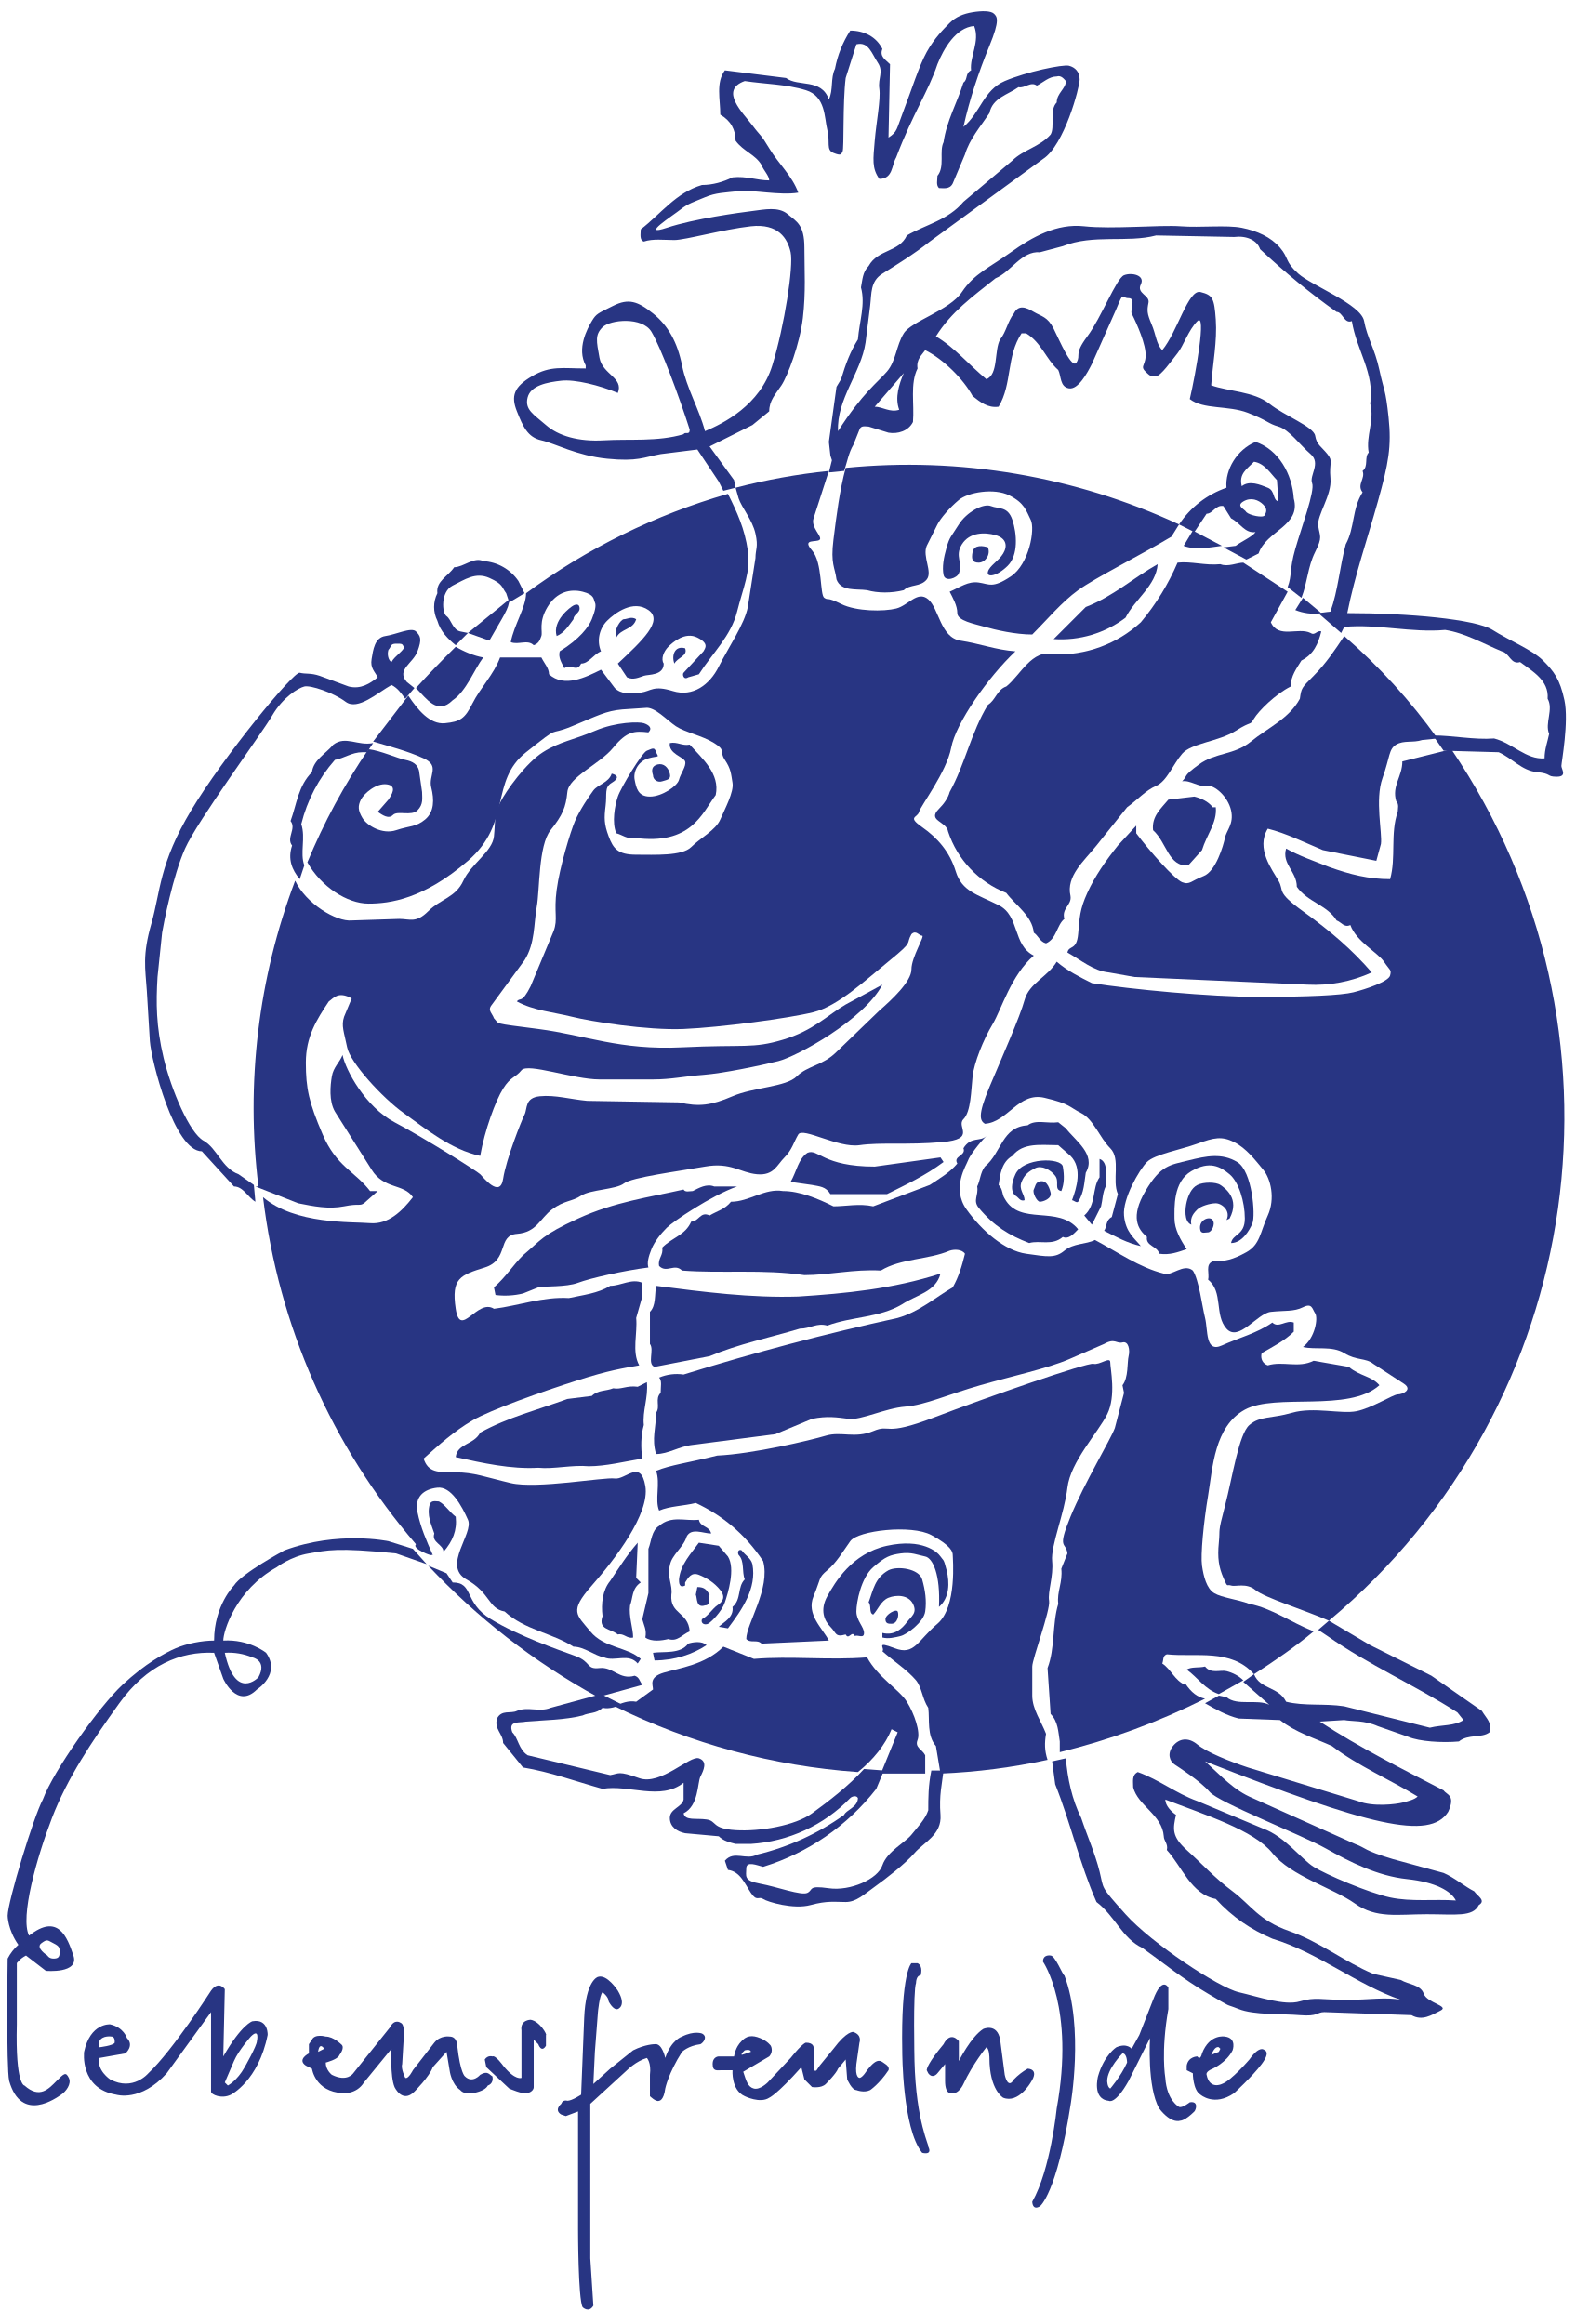
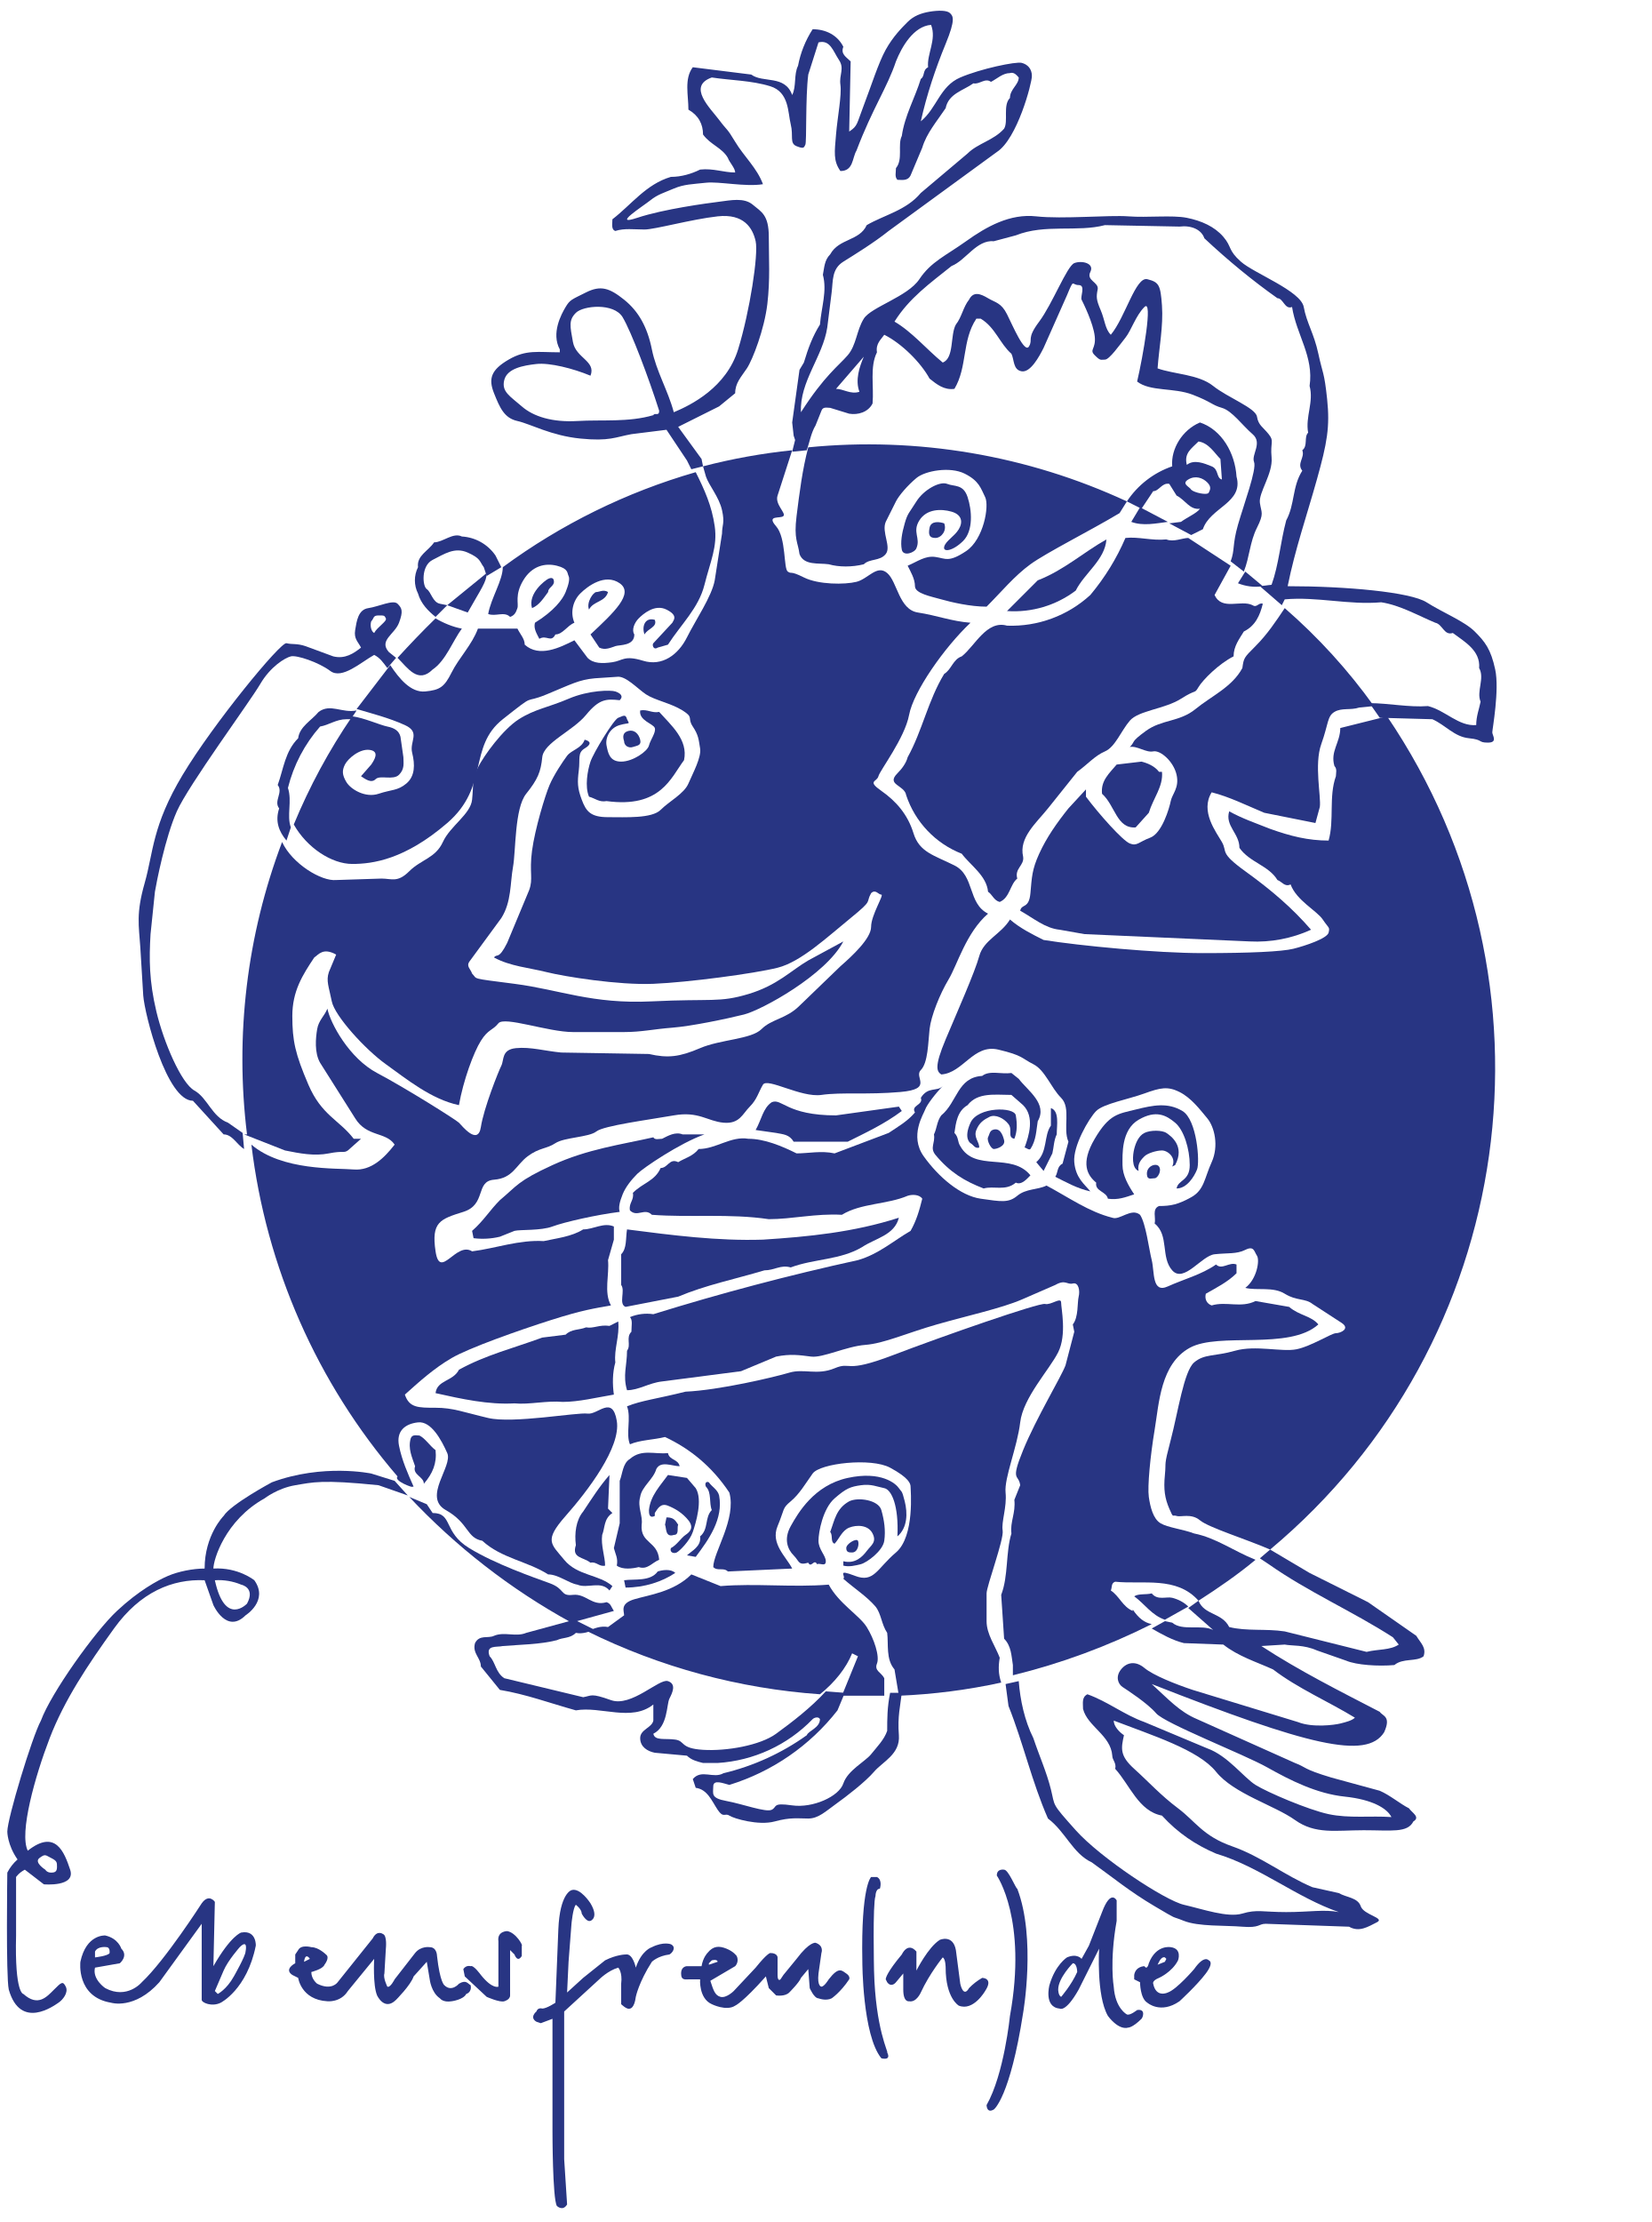
- <svg xmlns="http://www.w3.org/2000/svg" width="103" height="152" fill="none">
+ <svg xmlns="http://www.w3.org/2000/svg" version="1.0" viewBox="0 0 113 152" fill="none">
  <path fill="#283583" d="M18.1 102.5s.9-.7 2.1-.9 1.8-.4 5.7 0l2 .7-.9-1-1.6-.5s-3.3-.7-6.8.6c0 0-2.8 1.5-3.3 2.3 0 0-1.3 1.3-1.3 3.6-.8 0-1.8.2-2.5.5s-2 1-3.5 2.4-4.5 5.6-5.2 7.5c-.6 1.1-2.3 6.7-2.3 7.6 0 0 0 .9.7 1.9a3 3 0 0 0-.7.9s-.1 7.1.1 8c.8 2.8 3.1 1.1 3.4.9s.7-.7.5-1.1-.3-.3-.8.2-1.1 1.2-2.1.3c0 0-.6 0-.5-4v-4s.2-.3.6-.5l1.3 1s2.2.2 1.8-1-1-2.8-2.9-1.3c-.6-1.2.5-5.1 1.5-7.7s2.6-5 4.4-7.5 4-3.4 6.2-3.3l.6 1.7s.9 2 2.2.7c0 0 1.6-1 .6-2.4 0 0-1.1-.9-2.8-.8 0-.6.8-3.3 3.5-4.8ZM2.7 127.1c.4-.3.4-.2.8 0s.4.3.4.6-.1.4-.4.4-.4-.2-.4-.2-.8-.5-.4-.8Zm13.8-18.7s1 .2.4 1.3c0 0-1.5 1.6-2.2-1.6a4 4 0 0 1 1.8.3m14.9 27.3s-.5.6-1 .1c0 0-.3-.2-.5-2 0 0 0-.6-.5-.6 0 0-.6-.1-1 .4l-1.4 1.8s-.3.6-.5.5c0 0-.3-.6-.2-.9l.1-1.7s.1-.9-.2-1c0 0-.4-.3-.7.3l-2.4 3s-.4.6-1.4.1c0 0-.4-.3-.4-.8 0 0 .8-.2.9-.5 0 0 .4-.5.1-.7 0 0-.5-.5-1-.5 0 0-.7-.2-.9.2l-.2.3v.6s-.8.4-.2.8l.4.2s.2 1.5 2 1.6c0 0 .9.1 1.4-.7l1.8-2.2s-.1 1.8.2 2.5c0 0 .5 1.1 1.3.3 0 0 1-1 1.2-1.6l.9-1 .2 1.2s.1.9.7 1.3c0 0 .2.3.8.2 0 0 .8-.1 1-.5 0 0 .4-.1.3-.6-.2-.1-.3-.4-.8-.1Zm-10.6-1.5c.1-.7.4-.2.4-.2l-.4.2Z" />
  <path fill="#283583" d="M16.5 132.2s-.7.2-1.9 2.3l.1-4.4s-.4-.6-.9.1c0 0-2.5 3.9-4.1 5.4 0 0-1 1.2-2.5.4 0 0-.9-.6-.7-1.4l1.7-.3s.6-.5.1-1c0 0-.2-.7-1.1-.9 0 0-1.3-.1-1.7 1.8 0 0-.3 2.4 2.1 2.8 0 0 1.6.5 3.3-1.4l2.9-4v5.2c0 .2.7.5 1.3.2 0 0 1.8-.9 2.4-3.9 0 .1.1-1.1-1-.9Zm-10 1.3c.2-.4.8-.3.8-.3.1 0 .2.1.2.3v.1c-.1.2-1 .3-1 .3v-.4Zm10.3 0c0 .3-.8 1.7-.8 1.7-.5.9-1.1 1.2-1.1 1.2l-.2-.2.6-1.4c.3-.7 1.1-1.6 1.1-1.6.6-.6.4.3.4.3Zm17.9-1.4s-.7 0-.6.7v3.1s-.4.2-1.2-.8c0 0-.5-.7-.7-.6 0 0-.3-.1-.5.2l.1.5 1.5 1.4s.9.4 1.2.3c0 0 .4-.1.4-.4v-3.1l.3.3s.2.6.5.1v-.7c.1 0-.4-.9-1-1Zm11.2.9s-.5-.2-1.3.2c0 0-.7.2-1.1 1.4 0 0-.2-1-.7-.9 0 0-.6 0-1.4.4l-1.5 1.2-1.1 1 .1-2.1.2-2.6s.1-1.1.3-1.3c0 0 .4.3.4.6 0 0 .3.6.6.5 0 0 .6-.2 0-1.2 0 0-.7-1.1-1.3-.9 0 0-.8.2-.9 2.7l-.2 5s-.6.4-.9.4c0 0-.3-.1-.4.2 0 0-.5.4 0 .7l.3.1.8-.3v7.7s0 4.6.3 5.1c0 0 .4.4.7-.1l-.2-3.1v-10.1l2.4-2.2s.6-.6 1.3-.8c0 0 .3.3.2 1.1v1.4s.4.4.6.3c0 0 .3 0 .4-.8 0 0 .2-1 1.1-2.4 0 0 .4-.4 1.2-.5.2-.1.5-.5.1-.7Zm10.8 2.4s-.3.5-.5.5c0 0-.3 0-.2-.9l.2-1.4s.2-.5-.4-.7c0 0-.4-.1-1.3 1.1l-.9 1.1-.2.3s-.2.2-.2-.3v-1.2s0-.3-.5-.3c0 0-.2 0-1 1l-1.5 1.6s-.5.5-.9.4-.5-.5-.7-1.1l1.7-1s.3-.3.1-.7c0 0-.2-.3-.7-.5s-.9-.2-1.3.3c0 0-.3.3-.4.9h-1s-.4 0-.4.5.3.4.6.4h.7s-.1 1.3.8 1.7c0 0 1 .5 1.6.1 0 0 .5-.2 2.1-2l.2.8.5.5s.6.1.9-.2c0 0 .7-.7.8-1l.5-.6.1 1.3s.3.7.6.7c0 0 .5.2.9 0 0 0 .6-.4 1.2-1.3 0 0 .1-.2-.2-.4-.3-.2-.5-.5-1.2.4Zm-8-1.3c.4-.1.4.1.4.1l-.6.2v-.1l.2-.2Zm11.1.7s-.1-4.6.1-5.1c0 0 0-.5.3-.5 0 0 .2-.6-.2-.8h-.4s-.7.6-.6 5.8c0 0 0 5 1.3 6.6 0 0 .7.2.4-.4.1 0-.8-1.6-.9-5.6Z" />
  <path fill="#283583" d="M67.2 135.3a4 4 0 0 0-.9.7c-.4.7-.6-.3-.6-.3l-.3-2.3c-.2-1.1-1.1-.7-1.1-.7-.8.5-1.6 2.1-1.6 2.1v-1.3c-.6-.7-1 .2-1 .2-1 1.2-1.1 1.6-1.1 1.7l.1.2c.3.4.6 0 .6 0l.5-.6v1.1c0 .9.4.8.4.8.5.1.8-.6.8-.6.6-1.3 1.5-2.4 1.5-2.4.2.1.2.7.2.7 0 2.1.9 2.6.9 2.6 1 .4 1.8-1 1.8-1 .6-.9-.2-.9-.2-.9Zm1.5-7.4s-.5-.1-.5.4c0 0 2.1 3 .9 9.6 0 0-.4 4-1.6 6.1 0 0 0 .6.5.3 0 0 1.1-.8 2-6.6 0 0 .9-5.1-.4-8.5-.1 0-.6-1.3-.9-1.3Zm9.1 9.6s-.5.4-.7.3c0 0-.8-.4-.9-1.9 0 0-.3-1.7.2-4.5V130s-.4-.8-1 .8l-.9 2.3-.5.9s-.3-.4-1-.1c0 0-.8.5-1.2 1.9 0 0-.4 1.5.7 1.6 0 0 .4.3 1.3-1.3l1.4-2.8s-.2 3.2.6 4.6c0 0 .7 1 1.4.8 0 0 .3 0 .9-.6.1-.1.3-.7-.3-.6Zm-5.2-.9c-.2-.1-.2-.5-.2-.5 0-.8 1-1.8 1-1.8.3 0 .3.6.3.6-.4.9-1.1 1.7-1.1 1.7Z" />
  <path fill="#283583" d="M82.7 134.1s-.3-.4-1 .6c0 0-1.2 1.4-1.8 1.6 0 0-.8.4-1-.6 0 0-.1-.2.4-.4 0 0 .9-.4 1.3-1.2 0 0 .3-.8-.5-.9 0 0-1-.2-1.5 1.1 0 0-.1.5-.3.2 0 0-.6 0-.7.6v.3l.4.2s0 1.1.5 1.4c0 0 .9.8 2.2-.1 0 0 1.2-1.1 1.8-1.9s.2-.9.2-.9Zm-3.5.3.1-.2c.2-.4.4-.3.4-.3l.1.1-.1.2-.5.2Zm.6-97.5c-1 .1-1.9-.2-2.8-.1-.6 1.4-1.4 2.7-2.4 3.9a8 8 0 0 1-5.7 2.1c-1.4-.4-2.2 1.4-3.1 2.1-.6.2-.7.9-1.2 1.2-1.1 1.8-1.5 3.9-2.5 5.7-.1.4-.4.8-.7 1.1-.8.8.5.8.6 1.5a6.5 6.5 0 0 0 3.8 4c.6.8 1.7 1.5 1.8 2.6.3.2.4.6.8.7.7-.3.7-1.2 1.2-1.6-.2-.7.5-.9.4-1.5-.3-1.3.9-2.3 1.7-3.3l2-2.5c.7-.5 1.2-1.1 1.9-1.4s1.1-1.4 1.7-2.1 2.4-.8 3.5-1.5.9-.3 1.2-.8 1.4-1.6 2.4-2.1c0-.7.4-1.2.7-1.7.8-.4 1.1-1.1 1.3-1.9-.3-.1-.4.3-.7.1-.8-.4-2.1.4-2.6-.7l1.1-2-2.9-1.9c-.4 0-1 .3-1.5.1ZM40.1 90.8c-.5.2-1 .1-1.4.5l-1.6.2c-1.9.7-3.9 1.2-5.7 2.2-.4.8-1.5.7-1.6 1.6 1.8.4 3.6.8 5.4.7 1 .1 2.2-.2 3.3-.1 1.1 0 2.3-.3 3.5-.5-.1-.7-.1-1.5.1-2.2-.1-.9.3-1.8.2-2.8l-.6.3c-.7-.1-1.1.2-1.6.1Zm22.6-53.3c.3-.7-.3-1.1.2-1.9s1.5-.8 2.2-.6.8.7.5 1.2-.9.8-1 1.2.6.3 1.3-.4.6-2.1.3-3-.9-.7-1.4-.9-1.6.4-2.1 1.2-.6.8-.8 1.5-.3 1.3-.2 1.8.9.2 1-.1Zm-21 63.4c-.7.8-1.2 1.6-1.8 2.5-.5.6-.6 1.5-.5 2.3-.3.9.5.8 1 1.2.4-.1.6.3 1 .2 0-.6-.3-1.4-.2-2.1.2-.5.1-1.1.7-1.5l-.3-.3.1-2.3Zm26.7 12.5c-.3-.8-.9-1.6-.9-2.5V109c0-.5 1.2-3.7 1.1-4.3s.3-1.6.2-2.6.8-3.1 1-4.8 2-3.6 2.6-4.8.2-3 .2-3.4-.7.2-1.1.1-7 2.2-10.4 3.5-2.8.4-4 .9-2.1 0-3.1.3-4.8 1.2-7.1 1.3c-2 .5-3 .6-4 1 .3.8-.1 1.9.2 2.6.7-.3 1.6-.3 2.4-.5 1.7.8 3.2 2 4.4 3.8.5 1.8-1.1 4.1-1.1 5.1.3.3.7 0 1 .3l4.4-.2c-.4-.8-1.5-1.7-1-2.9s.3-1.2.9-1.7 1-1.2 1.5-1.9 4-1.1 5.3-.4 1.4 1.1 1.4 1.3.3 3.4-1 4.5-1.5 2.1-2.8 1.6-.6 0-.8.2c.8.7 1.6 1.2 2.2 1.9.4.5.4 1.2.8 1.8.1.8-.1 1.8.5 2.5l.3 1.8c2.4-.1 4.7-.4 7-.9-.2-.6-.2-1.1-.1-1.7Z" />
  <path fill="#283583" d="M64.6 35.8c-.3-.1-.9-.2-1 .3s0 .7.4.7.8-.5.6-1ZM29.8 99.2c-.4-.3-.7-.8-1.1-1-.2 0-.5-.1-.6.2-.2.7.1 1.3.3 1.9-.2.6.6.7.6 1.2.6-.7.9-1.4.8-2.3Zm28.3 3.5c-.9.5-1 1.3-1.3 2.1.2.2 0 .7.3.8.3-.3.5-.9 1-1.1s1.3-.2 1.6.4-.1.8-.4 1.2-.8.9-1.6.7v.3c.4.1.8 0 1.2-.1s1.5-.9 1.6-1.6 0-1.4-.2-2.1-1.6-.9-2.2-.6Zm20.7 6.3c-.4.1-.9 0-1.2.2.7.5 1.2 1.3 2.1 1.6l1.6-.9c-.3-.3-.7-.5-1.1-.6-.4-.1-1 .2-1.4-.3Z" />
  <path fill="#283583" d="M77.5 110.2c-.7-.3-.9-1-1.5-1.4.1-.2 0-.5.3-.6 1.9.2 4.2-.4 5.7 1.3 1.4-.9 2.7-1.8 3.9-2.8-1.5-.6-2.7-1.5-4.2-1.8-.8-.3-1.8-.4-2.3-.7s-.7-1.1-.8-1.8.1-2.8.4-4.6.4-4.5 2.4-5.6 6.8.2 8.8-1.6c-.5-.6-1.3-.6-2-1.2l-2.3-.4c-1 .5-2 0-3 .3-.3-.1-.5-.4-.4-.8.7-.4 1.5-.8 2.1-1.4v-.6c-.5-.2-1 .4-1.4 0-1 .7-2.2 1-3.3 1.5s-.9-1-1.1-1.8-.4-2.5-.8-3.1c-.6-.5-1.4.4-1.9.2-1.6-.4-3-1.4-4.5-2.2-.6.3-1.4.2-2 .7s-1.1.4-2.5.2-2.9-1.5-3.9-2.9 0-2.9.1-3.2.7-1.1 1.2-1.6c-.4.4-1 0-1.5.8.2.5-.7.5-.4 1-.5.6-1.2 1-1.8 1.4l-3.7 1.4c-.9-.2-1.8 0-2.6 0-1-.5-2.2-1-3.3-1-1.2-.2-2.2.7-3.4.7-.4.5-.9.6-1.4.9-.6-.3-.7.4-1.2.4-.4.9-1.2 1-1.9 1.7.1.5-.3.7-.2 1.2.5.5 1-.2 1.5.3 2.6.2 5.3-.1 8 .3 1.6 0 3.2-.4 5-.3 1.3-.8 3.1-.7 4.5-1.3.3-.1.8-.1 1 .2-.2.8-.4 1.5-.8 2.2-1.2.7-2.2 1.6-3.6 2a169 169 0 0 0-14 3.7 3 3 0 0 0-1.6.2c.2.2.1.6.1 1-.4.4 0 .9-.3 1.3 0 1-.3 1.7 0 2.7.8 0 1.5-.5 2.4-.6l5.4-.7 2.4-1c1-.2 1.6-.1 2.4 0s2.4-.7 3.7-.8 2.8-.8 4.9-1.4 4.4-1.1 5.8-1.7l2.3-1c.7-.4.8 0 1.2-.1s.5.5.4.9 0 1.4-.4 1.9l.1.5-.6 2.3c-.3.8-2 3.6-2.9 5.8s-.3 1.6-.2 2.4l-.4 1c.1.9-.3 1.5-.2 2.3-.4 1.3-.2 2.9-.7 4.2l.2 3c.5.5.5 1.2.6 1.8v.7a45 45 0 0 0 9.5-3.5c-.5-.1-.9-.4-1.3-1Zm-3.9-69.8c.6-1.2 2-2.1 2.1-3.5-1.6.9-2.9 2.1-4.7 2.8l-2.1 2.1a7 7 0 0 0 4.7-1.4Z" />
  <path fill="#283583" d="M55.3 106.9c.2.4.4-.3.6.1.2-.1.6.2.6-.2s-.5-.8-.5-1.4.3-2.2 1.1-2.9 1.1-.8 1.8-.9 1.1.1 1.6.2 1 1.2.9 3.3c.7-.6.7-1.6.5-2.4s-.2-.6-.4-.9-1.2-1.2-3.5-.7-3.4 2.4-3.9 3.3-.2 1.6.2 2 .3.7 1 .5Zm31.5.1c2.7 1.9 5.7 3.2 8.5 5l.4.5c-.6.4-1.4.3-2.2.5l-5.6-1.4c-1.3-.2-2.6 0-3.8-.3-.5-1-1.7-.8-2.1-1.8l-.7.5 1.7 1.5c-.8-.4-2.1.1-2.8-.5l-.5-.1-.9.5c.7.4 1.4.8 2.2 1l2.7.1c1 .8 2.3 1.2 3.4 1.7 1.7 1.3 3.8 2.2 5.6 3.3-.2.2-.6.3-1 .4s-1.9.3-2.9-.1l-7.2-2.2c-1.2-.4-2.7-1-3.3-1.5s-1.2-.4-1.6.1-.2 1 .1 1.2 1.7 1.1 2.3 1.8 6 2.8 7.6 3.7 3.4 1.8 5.3 2 2.9.8 3.2 1.4c-1.4-.1-2.9.1-4.3-.2s-4.2-1.5-5-2-1.9-2-3.3-2.5l-4.3-1.8c-1.4-.5-2.5-1.4-3.9-1.9-.4.2-.3.6-.3 1 .3 1.2 1.9 1.8 2 3.2 0 .3.3.5.2.9 1 1.1 1.6 2.9 3.2 3.2 1.1 1.2 2.3 2 3.7 2.6 3 .9 5.5 3 8.4 4-1-.2-2 0-3.6 0s-2-.2-3 .1-2.7-.3-4-.6-5.7-3.2-7.4-5.1-1.4-1.6-1.7-2.8-.8-2.3-1.2-3.5c-.6-1.2-.9-2.6-1-3.9l-.9.2.2 1.5c1 2.5 1.6 5.2 2.7 7.7 1.2.9 1.7 2.4 3 3 1.4 1 2.6 2 4.3 3s1 .6 2 1 2.8.3 4 .4 1.1-.2 1.6-.2l5.7.2c.7.4 1.3 0 1.9-.3s-.9-.5-1.1-1.1-1-.6-1.5-.9l-1.8-.4c-1.9-.8-3.5-2.1-5.5-2.8s-2.5-1.7-3.7-2.6-2-1.8-3-2.7-.9-1.4-.7-2.3c-.3-.2-.7-.6-.7-1 2.6 1 5.8 2 7 3.5s4 2.3 5.4 3.3 2.8.7 4.7.7 3 .2 3.4-.6c.5-.3-.1-.6-.3-.9-.6-.3-1.3-.9-2-1.2l-3.3-.9c-2-.6-1.7-.7-2.5-1l-6.7-3c-1.2-.5-2-1.4-3.1-2.4 10.7 4.2 14.7 5.2 15.9 3.3.5-1.1-.1-1.1-.3-1.4-2.7-1.4-5.5-2.8-8.1-4.5l1.6-.1c.5.1 1.3 0 2.2.4l2 .7c.7.3 2.2.4 3.3.3.6-.5 1.5-.2 2-.6.2-.6-.2-.9-.5-1.4l-3.3-2.3-4-2-2.7-1.6-.7.6Zm4.9-57.2c0 1-.7 1.6-.4 2.6.2.2.1.5.1.7-.5 1.4-.1 3-.5 4.4-1.4 0-2.6-.3-4-.8-1-.4-1.9-.7-2.8-1.2-.3 1 .7 1.5.7 2.5.7 1 2 1.2 2.6 2.2.3.1.5.5.9.3.4 1.1 1.8 1.8 2.2 2.4s.5.5.4.9-1.6.9-2.4 1.1-3 .3-6.2.3-8.4-.5-10.9-.9c-.8-.4-1.6-.8-2.3-1.4-.6 1-1.8 1.4-2.1 2.5s-1.5 3.8-2.3 5.7-.6 2.2-.3 2.4c1.5-.1 2.2-2.1 3.9-1.7s1.6.6 2.4 1 1.2 1.6 1.9 2.3.1 2.1.5 3l-.4 1.5c-.4.2-.3.6-.5.9.8.4 1.5.8 2.4 1-.4-.5-1-.9-1.1-2s1-3 1.5-3.5 2.2-.8 3.3-1.2 1.6-.5 2.4-.1 1.4 1.2 1.9 1.8.8 1.9.3 3-.5 1.9-1.4 2.4-1.4.6-2.2.6c-.5.2-.2.8-.3 1.2 1 .8.4 2.3 1.2 3.2s2-1 2.9-1.1 1.5 0 2.1-.3.6.1.8.4 0 1.6-.8 2.2c.8.2 1.9-.1 2.7.4s1.4.3 1.9.7l2 1.3c.6.4-.1.7-.4.7s-1.7.9-2.7 1.1-2.8-.3-4.2.1-2.1.2-2.8.8-1.1 3.4-1.6 5.3-.3 1.4-.4 2.4 0 1.6.3 2.3.2.4.5.5 1-.2 1.6.3 3.2 1.3 4.8 2a42.9 42.9 0 0 0 8-57Zm-14 6.8.9-1c.3-1 1-1.8.9-2.8h-.2c-.3-.4-.8-.6-1.2-.7l-1.7.2c-.5.6-1.1 1.1-1 2 .9.8 1 2.4 2.3 2.3Z" />
  <path fill="#283583" d="M58.3 106.2c.4 0 .5-.6.4-.8s-.8.2-.8.5.2.3.4.3Zm22.1-26.5c.7-1.3-.3-2-.6-2.2s-1.1-.2-1.5 0-.6.7-.7 1.1-.2 1.3.3 1.5c-.1-.5.2-.8.4-1s.8-.4 1.2-.4 1 .5.7 1.1Z" />
  <path fill="#283583" d="M75 80.9c-.1.6.7.6.8 1.1.7.1 1.2-.1 1.8-.3-.4-.6-.8-1.3-.8-2s-.1-2.4 1.1-3.1 1.9-.3 2.5.2 1 1.8 1 2.9-.8 1-.9 1.6c.7 0 1.2-.8 1.4-1.3s0-3.4-1-4-2-.4-3.2-.1-1.8.3-2.8 2-.5 2.5.1 3Z" />
  <path fill="#283583" d="M78.5 80.5c.1.2.3.1.5.1s.5-.5.3-.8-1 0-.8.7Zm-9.1-2.6c.2-.5.2-1 .1-1.6s-2.6-.6-3.1.5 0 1.4 0 1.4c.2.1.3.4.6.3 0-.4-.4-.7-.2-1.2s.5-.7.9-.9 1 .1 1.3.5-.1.9.4 1Zm-7.9-2.2-4.3.6c-3.4 0-3.7-1.2-4.4-.9-.6.4-.7 1.2-1.1 1.9l1.4.2c.5.1.9.1 1.2.6H58c1.2-.6 2.5-1.2 3.7-2.1l-.2-.3Zm9.9 4.4.6-1.2c.1-.4.1-.9.3-1.3 0-.6.2-1.6-.4-1.8V77c-.5.7-.2 1.8-1 2.5l.5.6Z" />
  <path fill="#283583" d="M63.9 77.6c.1.6-.3.9.1 1.4 1 1.2 2 1.8 3.3 2.3.7-.2 1.5.2 2.2-.4.4.2.8-.3 1-.5-1.3-1.6-3.8-.2-4.8-2-.2-.3-.1-.6-.4-.9.1-.7.2-1.5.9-1.9.7-.9 1.9-.7 3-.7l.8.7c.8.8.4 2.1.1 2.9.1 0 .3.2.4.1.4-.6.4-1.3.5-1.9.7-1.2-.7-2.1-1.3-2.9l-.5-.4c-.7.1-1.5-.2-2 .2-1.7.1-1.7 1.8-2.8 2.7-.3.4-.3.9-.5 1.3ZM42.5 87.9c.3.4-.2 1.3.3 1.5l3.6-.7c1.9-.8 3.9-1.2 5.9-1.8.7 0 1.1-.4 1.8-.2 1.6-.6 3.4-.5 4.9-1.4.9-.6 2.2-.8 2.5-2-3.1 1-6.2 1.3-9.3 1.5-3.1.1-6.2-.3-9.3-.7-.1.6 0 1.3-.4 1.7v2.1Zm2.8-10c-.2 0-.5.1-.6-.1-2.2.5-4.5.8-6.9 1.9s-2.4 1.4-3.6 2.4c-.7.7-1.1 1.4-1.9 2.1l.1.5a5 5 0 0 0 1.8-.1l1-.4c.4-.1 1.8 0 2.6-.3s3-.8 4.6-1c-.1-.3 0-.7.2-1.2s.6-1 1-1.4 2.9-2.1 4.6-2.7h-1.5c-.5-.2-1 .1-1.4.3Zm.8 27.1c.4 0 .2-.5.3-.7-.2-.3-.3-.5-.8-.5l-.1.5c.1.2 0 .9.6.7Z" />
  <path fill="#283583" d="M44.4 103.3c0 .2 0 .6.4.4v-.2c.2-.3.4-.7.9-.5s1 .5 1.4 1 .1.8-.2 1-.6.7-1 .9c-.1.3.2.4.4.3s.9-.8 1.1-1.4.7-2.2.2-3l-.6-.7-1.3-.2c-.5.7-1.2 1.4-1.3 2.4Z" />
  <path fill="#283583" d="m47 106.4.6.1c.9-1.2 1.9-2.6 1.6-4.2-.1-.4-.5-.6-.7-.9-.2-.1-.3.1-.2.3.4.4.2 1.1.4 1.6-.5.5-.2 1.3-.8 1.8.1.7-.6 1-.9 1.3Zm-2 1.1c-.5.7-1.6.5-2.3.6l.1.5c1.3 0 2.5-.4 3.4-1-.3-.3-.9-.2-1.2-.1Zm-2.6-3.3-.4 1.7c.1.4.3.7.2 1.2.4.3 1.1.2 1.5.1.6.2.9-.3 1.4-.5-.1-1.3-1.3-1.1-1.2-2.4.1-.6-.3-1.2-.1-1.9.1-.7.9-1.2 1.1-1.9.3-.6 1.1-.2 1.6-.2-.1-.5-.7-.4-.8-.9-.9.1-1.8-.3-2.6.4-.5.3-.5 1-.7 1.5v2.9ZM85 45.7c-.7 1.3-2.1 1.9-3.2 2.8s-2.3.7-3.4 1.5-.7.7-1.1 1.1c.5-.1 1.1.4 1.6.3s1.4.7 1.6 1.6-.3 1.3-.4 1.8-.6 2.2-1.4 2.5-.9.6-1.4.4-2.1-2-3-3.2V54l-1.2 1.3c-.8 1-1.5 2-2 3.1s-.5 1.6-.6 2.7-.6.7-.7 1.2c.9.5 1.7 1.2 2.7 1.3l1.7.3 11.3.5a9 9 0 0 0 4.2-.8c-1.3-1.5-2.7-2.7-4.5-4s-1.2-1.3-1.6-2-1.5-2.1-.7-3.4c1.2.3 2.4.9 3.6 1.4l3.5.7.3-1.1c.1-.7-.4-2.9.1-4.3s.4-1.9.9-2.2 1.1-.1 1.7-.3l1-.1a38.9 38.9 0 0 0-6.1-6.7c-.6.9-1.2 1.8-2 2.6s-.8.8-.9 1.5ZM33.4 42c.5.2 1.1-.2 1.5.2.3-.1.4-.3.5-.6s-.2-.9.4-1.9 1.5-1.2 2.3-1 .7.5.8.7 0 .6-.2 1.1-.8 1.3-2.1 2.1c-.1.4.1.7.3 1.1.5-.3.8.3 1.1-.3.5 0 .8-.6 1.3-.8-.3-.7-.1-1.5.4-2s1.7-1.4 2.7-.7-.4 2-2 3.5l.6.9c.4.2.8 0 1.1-.1s1.3 0 1.3-.8c-.2-.3 0-.8.3-1.1s1.1-1 1.9-.6.5.7.4.9L44.7 44c-.1.1 0 .5.3.3l.7-.2c.9-1.4 2.1-2.5 2.5-4.1s.9-2.6.7-4-.7-2.5-1.3-3.7a41.7 41.7 0 0 0-13.2 6.5c0 .9-.8 2.1-1 3.2Zm21.3-4.1c.3.8 1.3.6 2 .7.7.2 1.6.2 2.4 0 .4-.4 1.1-.2 1.5-.7s-.3-1.5 0-2.2l.7-1.4c.2-.4.8-1.1 1.4-1.6s2.3-.8 3.3-.3 1.1 1 1.4 1.6-.1 2.9-1.3 3.7-1.4.5-2.1.4-1.2.3-1.9.6c.2.4.5.9.5 1.4s1.1.7 1.8.9 2 .5 3.1.5c1-1 1.9-2.1 3-2.9s4.1-2.3 6.1-3.5l.5-.8a42 42 0 0 0-21.8-3.7c-.4 1.5-.6 3.1-.8 4.7s.1 1.8.2 2.6Zm29.9-5.3c-.1-1.6-1-3.2-2.5-3.7-1.2.5-2 1.8-1.9 3a6.1 6.1 0 0 0-3.1 2.4l1 .5.8-1.2c.4 0 .6-.6 1.1-.5l.5.8c.6.3.9 1 1.6.9-.2.3-.9.6-1.3.9l-.8.1 1.5.8.8-.4c.5-1.5 2.8-1.8 2.3-3.6ZM82 30.2c.7.1 1.1.8 1.5 1.2l.1 1.4c-.4-.1-.2-.7-.7-.9s-1.2-.5-1.7-.1c-.2-.8.3-1.1.8-1.6Zm-.5 3.3c-.1-.2-.7-.4-.2-.7s1-.1 1.3.2.2.5.1.7-1 0-1.2-.2ZM29.6 45.8c.9-.6 1.4-2 2-2.8-.6-.1-1.3-.4-1.8-.7a65 65 0 0 0-2.6 2.7c.7.7 1.4 1.8 2.4.8Zm.5-4.5c-.5-.1-.6-.8-.9-1s-.4-1.6.4-2 1.5-.9 2.4-.5.8.6 1.1 1l.2.6 1-.6-.4-.8a3 3 0 0 0-2.3-1.3c-.6-.3-1.3.4-1.9.4-.4.6-1.2.9-1.1 1.7a2 2 0 0 0 0 1.8c.2.7.7 1.2 1.2 1.6l.8-.8-.5-.1Z" />
  <path fill="#283583" d="M32 41.9c.9-1.6 1.3-2.1 1.3-2.7l-2.7 2.2 1.4.5Zm-5 59.4.9 1-.9-1Zm71-52.1c.9.4 1.5 1.2 2.5 1.3s.6.3 1.3.3.3-.5.3-.7.5-2.9.2-4.3-.7-1.9-1.4-2.6-2.2-1.3-3.3-2-5.5-1.1-9.5-1.1c.5-2.5 1.3-4.8 2-7.3s.9-3.6.7-5.5-.3-1.7-.6-3.1-.8-2.1-1-3.2-3.4-2.3-4.3-3.1-.6-1-1.2-1.7-1.5-1.1-2.5-1.3-2.7 0-4-.1-4.5.2-6.3 0-3.4.7-4.8 1.7-2.4 1.4-3.2 2.6-3.3 1.9-3.8 2.7-.5 1.8-1.1 2.5-1.6 1.4-3.2 3.9c-.1-2.1 1.5-3.8 1.8-5.8l.3-2.4c.1-.8 0-1.6.8-2.1s2.1-1.3 3.1-2.1l7.4-5.4c1.4-.9 2.4-4.7 2.4-5.2s-.3-.8-.7-.9-2.8.4-4.2 1-1.6 2.1-2.7 3c.4-1.8 1-3.6 1.7-5.3s.5-1.9.3-2.1-.8-.2-1.4-.1-1.1.3-1.5.7-1 1-1.5 1.9-1 2.5-1.5 3.8-.4 1.4-1 1.8l.1-4.8c-.3-.3-.7-.5-.5-1-.4-.8-1.2-1.2-2.1-1.2a7 7 0 0 0-1 2.5c-.3.6-.1 1.4-.4 2-.5-1.4-2-.8-2.8-1.4l-4-.5c-.6.8-.3 1.9-.3 2.9.7.4 1 1 1 1.7.5.7 1.3.9 1.7 1.6.1.3.5.7.5 1-.8 0-1.5-.3-2.4-.2-.6.3-1.3.5-2 .5-1.7.5-2.7 1.9-4 2.9 0 .3-.1.7.2.8.6-.2 1.3-.1 2-.1s3.2-.7 5-.9 2.4.8 2.6 1.7-.4 4.8-1.2 7.4-3.2 3.8-4.4 4.3c-.4-1.5-1.2-2.8-1.5-4.3s-.9-2.6-1.9-3.4-1.6-1-2.6-.5-1.1.5-1.4 1-1 1.8-.4 2.9v.2c-1.5 0-2.3-.2-3.5.5s-1.4 1.3-1 2.3.7 1.7 1.6 1.9 2.3 1 4.3 1.2 2.4-.1 3.5-.3l2.4-.3 1.4 2.1.3.6.8-.2-.1-.5-1.6-2.2 2.8-1.4 1.1-.9c0-.7.4-1.1.8-1.7s1.2-2.7 1.4-4.4.1-3.1.1-4.6-.5-1.7-1.1-2.2-1.5-.3-2.3-.2-3.8.5-5.6 1.1.4-.8.9-1.2.9-.5 1.6-.8 1.3-.3 2.2-.4 2.7.3 3.9.1c-.4-1.1-1.3-1.9-1.9-2.9s-.5-.7-1.1-1.5-2.2-2.3-.5-2.9c1.3.2 2.7.2 4 .6s1.2 1.8 1.4 2.6-.1 1.3.4 1.5.5.1.6-.1 0-3.2.2-4.8l.7-2.2c.8-.2 1 .6 1.4 1.2s0 1 .1 1.7-.2 2.2-.3 3.4-.2 1.8.3 2.5c.9 0 .8-.9 1.1-1.4 1.1-2.9 2.1-4.3 2.7-6.1.4-1 1.2-2.4 2.4-2.5.4 1-.3 2-.2 2.9-.4.2-.2.6-.5.8-.4 1.3-1.1 2.5-1.3 3.9-.3.6.1 1.6-.4 2.2 0 .3-.1.6.1.8.3 0 .7.1.9-.3l.8-1.9c.3-1 1-1.8 1.6-2.7.2-1 1.2-1.2 1.9-1.7.4.1.8-.4 1.2-.1.4-.2.8-.6 1.3-.6.3-.1.5.2.6.3 0 .5-.6.8-.6 1.4-.5.5-.1 1.6-.4 2.1-.7.8-1.8 1-2.5 1.7L63 13.2c-1 1.2-2.5 1.5-3.7 2.2-.5 1.1-1.9.9-2.5 2-.4.4-.4.9-.5 1.4.3 1.1-.1 2.2-.2 3.4-.5.8-.8 1.6-1.1 2.6l-.3.5-.5 3.6.1.9.1.3-.2.8 1-.1c.2-.6.3-1.2.6-1.7l.4-1c.1-.3.4-.2.6-.2l1.3.4c.6.1 1.3-.1 1.6-.7.1-1.2-.2-2.5.3-3.5-.1-.6.3-.9.5-1.2 1.2.6 2.5 1.9 3.1 3 .5.4 1 .8 1.7.7.9-1.5.5-3.3 1.5-4.8h.3c1 .6 1.3 1.7 2.1 2.4.2.4.1 1.1.7 1.2s1.2-1 1.5-1.6l1.6-3.6c.5-1.2.3-.7.8-.7s.1.8.2 1 .8 1.6.9 2.5-.4.9 0 1.3.4.3.7.3 1-1 1.4-1.5.7-1.5 1.3-2.1-.1 3.4-.5 5.1c.9.7 2.5.4 3.8.9s1.3.7 2 .9 1.4 1.2 2.1 1.8-.1 1.4.1 1.9-.7 2.9-1.1 4.3-.2 1.7-.5 2.5l.9.7c.4-1 .4-2 .9-3s.3-1 .2-1.7.9-2 .8-3.1.2-1.1-.2-1.6-.7-.6-.8-1.2-2-1.3-3-2.1-2.7-.8-3.8-1.2c.1-1.4.4-2.9.3-4.3s-.2-1.6-1-1.8-1.5 2.6-2.5 3.8c-.4-.4-.4-1-.7-1.7s-.3-.9-.2-1.4-.8-.6-.5-1.2-.6-.8-1.1-.6-1.5 2.8-2.4 4-.4 1.2-.7 1.7-1.1-1.4-1.5-2.2-.8-.8-1.3-1.1-1-.5-1.3.1c-.4.5-.5 1.2-.9 1.7-.4.7-.1 2.3-.9 2.6-1.1-.9-2.1-2.1-3.3-2.8 1-1.6 2.4-2.6 3.9-3.8 1-.4 1.7-1.8 2.9-1.7l1.5-.4c2-.8 4.2-.2 6.1-.7l5.1.1c.8-.1 1.5.2 1.7.8 1.6 1.5 3.3 2.9 5 4.1.4 0 .5.8 1 .6.3 1.9 1.5 3.4 1.2 5.4.3 1.1-.3 2.1-.1 3.2-.3.3 0 .9-.4 1.2.2.5-.4.9 0 1.4-.7 1.1-.5 2.3-1.1 3.4-.4 1.5-.5 3-1 4.4l-.8.1 1.5 1.3.2-.4c2.2-.2 4.4.4 6.6.2 1.3.2 2.5.9 3.7 1.4.5.1.6.9 1.2.7.8.6 1.9 1.2 1.8 2.4.4.7-.2 1.6.1 2.3-.1.5-.3 1-.3 1.6-1.2.1-2.1-1-3.3-1.3-1.3.1-2.7-.2-4-.2l.7 1 3.6.1ZM44.7 28.4c-1.7.5-3.5.3-5.2.4s-3-.3-3.8-1-1.4-1-1.2-1.8 1.3-1 2.2-1.1 2.5.3 3.7.8c.4-1-1-1.2-1.2-2.3s-.3-1.5.2-2 2.6-.7 3.2.3 1.8 4.2 2.5 6.4c0 .4-.3.1-.4.3Zm14.1-1.6c-.6.2-1.1-.2-1.6-.2l1.9-2.2c-.3.7-.6 1.6-.3 2.4Z" />
  <path fill="#283583" d="m86.4 40.1-1.2-1-.5.8c.5.2 1.1.3 1.7.2ZM67.9 77.3c-.2.1-.2.3-.3.5s.2.8.4.8.8-.2.7-.6-.3-.9-.8-.7Zm9.5-41.6c.8.3 1.7.1 2.5 0l-1.9-1-.6 1Zm-34.7 15c0 .3.3.5.6.4s.6-.1.5-.5-.4-.7-.8-.6-.4.4-.3.7Z" />
  <path fill="#283583" d="M41.5 54.8c3.7.5 4.4-1.6 5.3-2.8.3-1.4-.9-2.4-1.7-3.3-.5.1-.8-.2-1.3-.1-.1.7.9.9 1 1.2s-.3.8-.4 1.2-1.1 1.1-1.9 1.1-.9-.6-1-1.1.2-1.2.9-1.4.7 0 .5-.4c-.1-.4-.3-.2-.6-.1s-1.7 2.4-1.9 3-.4 1.7-.1 2.4c.4.1.7.4 1.2.3Zm3.3-12.4c-.7-.2-.9.5-.7 1 .2-.4.9-.5.7-1Zm15.9 76c-.2.6-.7 1.1-1.1 1.6s-1.6 1.1-1.9 2-2.1 1.7-3.5 1.5-1 .1-1.4.3-2-.4-3.1-.6-.9-.5-.9-1 .7-.2 1.1-.1a15 15 0 0 0 7.4-5.1l.5-1.2-1.3-.1c-1 1.1-2.3 2.1-3.4 2.9s-3.4 1.2-5 1.1-1.2-.6-1.9-.7c-.7-.1-1.4.1-1.5-.4 1-.5.9-2 1.1-2.4s.5-1-.1-1.2-2.5 1.8-3.9 1.3-1.3-.3-1.9-.2l-5.4-1.3c-.6-.4-.6-1.1-1-1.5-.3-.8.5-.6.9-.7 1.2-.1 2.5-.1 3.7-.4.4-.2.9-.1 1.3-.5.5.1.9-.1 1.3-.2l-1.4-.7-3.3.9c-.7.3-1.5-.1-2.2.2-.4.2-1-.1-1.3.5-.2.7.4 1 .4 1.6l1.3 1.6c1.8.3 3.4.9 5.2 1.4 1.7-.3 3.8.8 5.3-.4v1.1c-.1.5-.9.6-.9 1.2s.5.9 1 1l2.2.2c.3.3.7.4 1.1.5h1a9.9 9.9 0 0 0 6.5-3c.1-.1.4-.2.5 0 0 .6-.8.8-.9 1.1a16.3 16.3 0 0 1-5.7 2.6c-.7.4-1.5-.3-2.1.4l.2.6c.8.1 1.1.9 1.5 1.5s.5.2.8.4 2 .7 3.1.4 1.6-.2 2.3-.2 1.2-.5 1.9-1 2-1.5 2.6-2.2 1.8-1.2 1.7-2.5.1-2 .2-2.9h-.8c-.2 1-.2 1.8-.2 2.6Z" />
  <path fill="#283583" d="m58.3 113.1.4.2-1.1 2.7h2.9v-1.2c-.2-.4-.7-.5-.5-1s-.2-1.7-.7-2.5-1.9-1.6-2.6-2.9c-2.5.2-5-.1-7.4.1l-2-.8c-1.2 1.2-2.9 1.4-3.9 1.7s-.7.8-.7 1.1l-1.1.8c-.5-.1-1 .1-1.4.3a42.7 42.7 0 0 0 15.9 4.3c1-.8 1.8-1.8 2.2-2.8Zm-16.8-3.5c-1 .3-1.4-.6-2.3-.5s-.5-.4-1.6-.8-3.7-1.3-5.5-2.4-1.1-2.4-2.5-2.4l-.4-.6-1.2-.5c3.2 3.4 6.9 6.3 11.1 8.6l2.9-.8c-.2-.3-.2-.5-.5-.6Z" />
  <path fill="#283583" d="M28.3 101.7c-.4-.9-.8-1.8-1-2.8s.4-1.5 1.3-1.6 1.6 1.2 2 2.1-1.7 3-.1 3.9 1.4 1.9 2.5 2.1c1.3 1.2 3.1 1.4 4.5 2.3.7 0 1.4.6 2 .7.7.3 1.6-.3 2.2.4l.2-.3c-.9-.8-2.4-.7-3.3-1.8s-1.4-1.3.1-3 3.8-4.7 3.5-6.5-1.3-.4-2-.5-5.1.7-6.8.3-2.4-.7-3.6-.7-1.8 0-2.1-.9c1-.9 2-1.8 3.2-2.5s4.6-1.9 6.8-2.6 3-.8 4.1-1c-.5-.9-.1-2.1-.2-3.1l.4-1.4v-.9c-.7-.3-1.4.2-2.1.2-.8.5-1.8.6-2.7.8-1.7-.1-3.3.5-4.9.7-1.1-.7-2.2 2-2.5 0s.3-2.2 1.9-2.7.8-2.1 2.1-2.2 1.5-1 2.3-1.6 1.3-.5 1.9-.9 2.3-.4 2.8-.8 3.6-.8 5.3-1.1 2.3.4 3.4.5 1.3-.6 1.8-1.1.6-1 .9-1.5 2.6.9 4 .7 3.1 0 5.4-.2.9-1 1.4-1.5.5-1.9.6-2.8.7-2.4 1.3-3.4 1.2-3.2 2.7-4.5c-1.4-.7-.9-2.6-2.3-3.3s-2.4-.9-2.8-2.2-1.2-2.2-2.2-2.9-.3-.6-.2-1 1.8-2.6 2.1-4.2 2.4-4.6 4.2-6.3c-1.3-.1-2.3-.5-3.6-.7s-1.4-2.1-2.1-2.7-1.3.4-2.1.6-2.6.2-3.6-.3-.8-.2-1.1-.4-.1-2.3-.8-3.1.3-.5.5-.7-.6-.8-.4-1.4l1-3.1a41 41 0 0 0-6.1 1.1l.2.7c.2.6.9 1.4 1.1 2.3s0 1 0 1.6l-.5 3.2c-.2 1.1-1.3 2.7-1.9 3.9s-1.7 2-3 1.6-1.4 0-2.1.1-1.3.1-1.7-.3l-.9-1.2c-1 .5-2.4 1.2-3.4.3 0-.4-.3-.7-.5-1.1h-2.7c-.4 1.1-1.3 2-1.8 3s-.8 1.2-1.8 1.3-1.8-.9-2.4-1.8l-2.3 3c1 .3 2.2.6 3.3 1.1s.3 1.1.5 1.9.2 1.6-.4 2.1-1 .4-1.9.7-1.9-.3-2.2-.8-.3-.8-.1-1.2 1-1.1 1.7-1 .3.7.1 1l-.7.8c.3.2.7.5 1 .2s1.2.1 1.6-.3.3-.8.3-1.2l-.2-1.4c-.1-.4-.4-.6-.9-.7s-1.6-.6-2.4-.7a40.6 40.6 0 0 0-4 7.4c.9 1.6 2.6 2.7 4 2.7s3.6-.3 6.5-2.8 1.4-5.2 3.8-7.1 1.3-1 3-1.7 2.2-1 3.3-1.1l1.5-.1c.6-.1 1.4.8 2 1.2s1.7.6 2.5 1.1.3.5.7 1.1.4.9.5 1.5-.5 1.7-.8 2.4-1.3 1.2-1.9 1.8-2.4.5-3.6.5-1.5-.4-1.8-1.2-.3-1.2-.2-2-.1-1.2.4-1.5.4-.5 0-.6c-.2.6-.9.7-1.2 1.1s-.9 1.3-1.2 2-1 3-1.2 4.5.1 1.9-.2 2.7l-1.5 3.6c-.6 1.2-.7.7-.9 1 1.1.6 2.4.7 3.6 1s4.9.9 7.3.8 6.9-.7 8.5-1.1 3.4-2.1 5-3.4 1-1 1.4-1.7c.3-.3.5.1.7.1s-.7 1.4-.7 2.2-1.3 2-2.1 2.7l-2.8 2.7c-.9.9-1.9.9-2.6 1.6s-2.8.7-4.2 1.3-2.2.7-3.5.4l-6-.1c-1.1-.1-2.1-.4-3.1-.3s-.8.8-1 1.2-1.2 2.9-1.4 4.2-1.3-.1-1.5-.3-3.7-2.4-5.6-3.4-3.2-3.4-3.4-4.4c-.2.5-.6.8-.7 1.4s-.2 1.6.2 2.3l2.4 3.8c.8 1.3 2.1.9 2.7 1.8-.7.9-1.6 1.8-2.8 1.7s-4.9.1-7-1.7a42.6 42.6 0 0 0 10 22.7c-.3.3 1.1.8 1 .7Z" />
  <path fill="#283583" d="M37.5 40.5c0-.3.4-.4.4-.7s-.2-.3-.4-.2-1.4 1-1.1 2c.5-.2.8-.7 1.1-1.1ZM15.6 76.8c-1.1-.4-1.4-1.7-2.3-2.2s-2.1-3.3-2.6-5.4-.5-3.6-.4-5.3l.3-2.9c.1-.6.7-3.7 1.5-5.5s5-7.5 5.7-8.7 1.7-1.8 2.1-1.9 1.9.4 2.7 1 2.1-.6 3-1.1c.4.2.6.5.9.9l.6-.7-.5-.4c-.7-.8.4-1.2.7-2s.2-1-.1-1.3-1.3.2-2 .3-.8.9-.9 1.5.2.8.4 1.2c-.5.4-1.1.8-1.9.6l-1.9-.7c-.6-.2-.9-.1-1.3-.2s-5 5.5-7.1 9-2 5.3-2.6 7.4-.4 2.9-.3 4.4l.2 3.3c.1 1.3 1.6 7.2 3.4 7.2l2.1 2.3c.6 0 .9.7 1.4 1l-.1-1.1-1-.7Zm9.8-34.3c.2-.2.1-.4.5-.4s.4 0 .5.2-.6.6-.8 1c-.2-.1-.3-.5-.2-.8Zm16.2-2c-.3-.2-.6 0-.8 0s-.7.7-.5 1.2c.3-.6 1.1-.5 1.3-1.2Z" />
  <path fill="#283583" d="m16.7 77.6 2.8 1.1c1 .2 2 .4 3 .2s1 0 1.3-.2l.9-.8h-.5c-1-1.3-2.2-1.6-3.1-3.7s-1.1-3-1.1-4.7.7-2.8 1.5-4c.3-.2.6-.7 1.5-.2l-.5 1.2c-.2.6 0 1 .2 2s2.3 3.3 3.7 4.3 3.1 2.4 5 2.8c.3-1.7 1-3.6 1.5-4.4s.8-.7 1.2-1.2 3.4.6 5.1.6h3.5c1.2 0 2-.2 3.3-.3s3.7-.6 4.9-.9 5.6-2.7 6.8-5l-2.4 1.3c-1.2.7-2.1 1.7-4.1 2.3s-2.5.3-6.6.5-6.3-.8-9.4-1.2-2.5-.3-2.9-.7c-.1-.3-.4-.5-.2-.8l2.2-3c.7-1.1.6-2.4.8-3.5s.1-4 .9-5 1-1.5 1.1-2.5 2.1-1.8 3-2.9 1.4-1.1 2.3-1c.3-.3 0-.5-.3-.6s-1.8-.1-3.2.5-2.3.7-3.4 1.4-2.4 2.5-2.8 3.3-.3 1.2-.4 2.2-1.5 1.8-2 2.9-1.5 1.2-2.3 2-1.2.5-1.9.5l-3.1.1c-1 .1-3-1.1-3.7-2.6a42 42 0 0 0-2.4 20Z" />
  <path fill="#283583" d="M21.8 48.7c-.5.6-1.3 1-1.4 1.8-.9.9-1 2.1-1.4 3.2.4.5-.3 1.1.1 1.6-.3.9 0 1.6.5 2.2l.3-.9c-.3-.8.1-1.8-.2-2.7a10 10 0 0 1 2.2-4.2c.6-.1 1.1-.5 1.8-.5h.3l.4-.6c-1 .2-1.8-.5-2.6.1Z" />
</svg>
